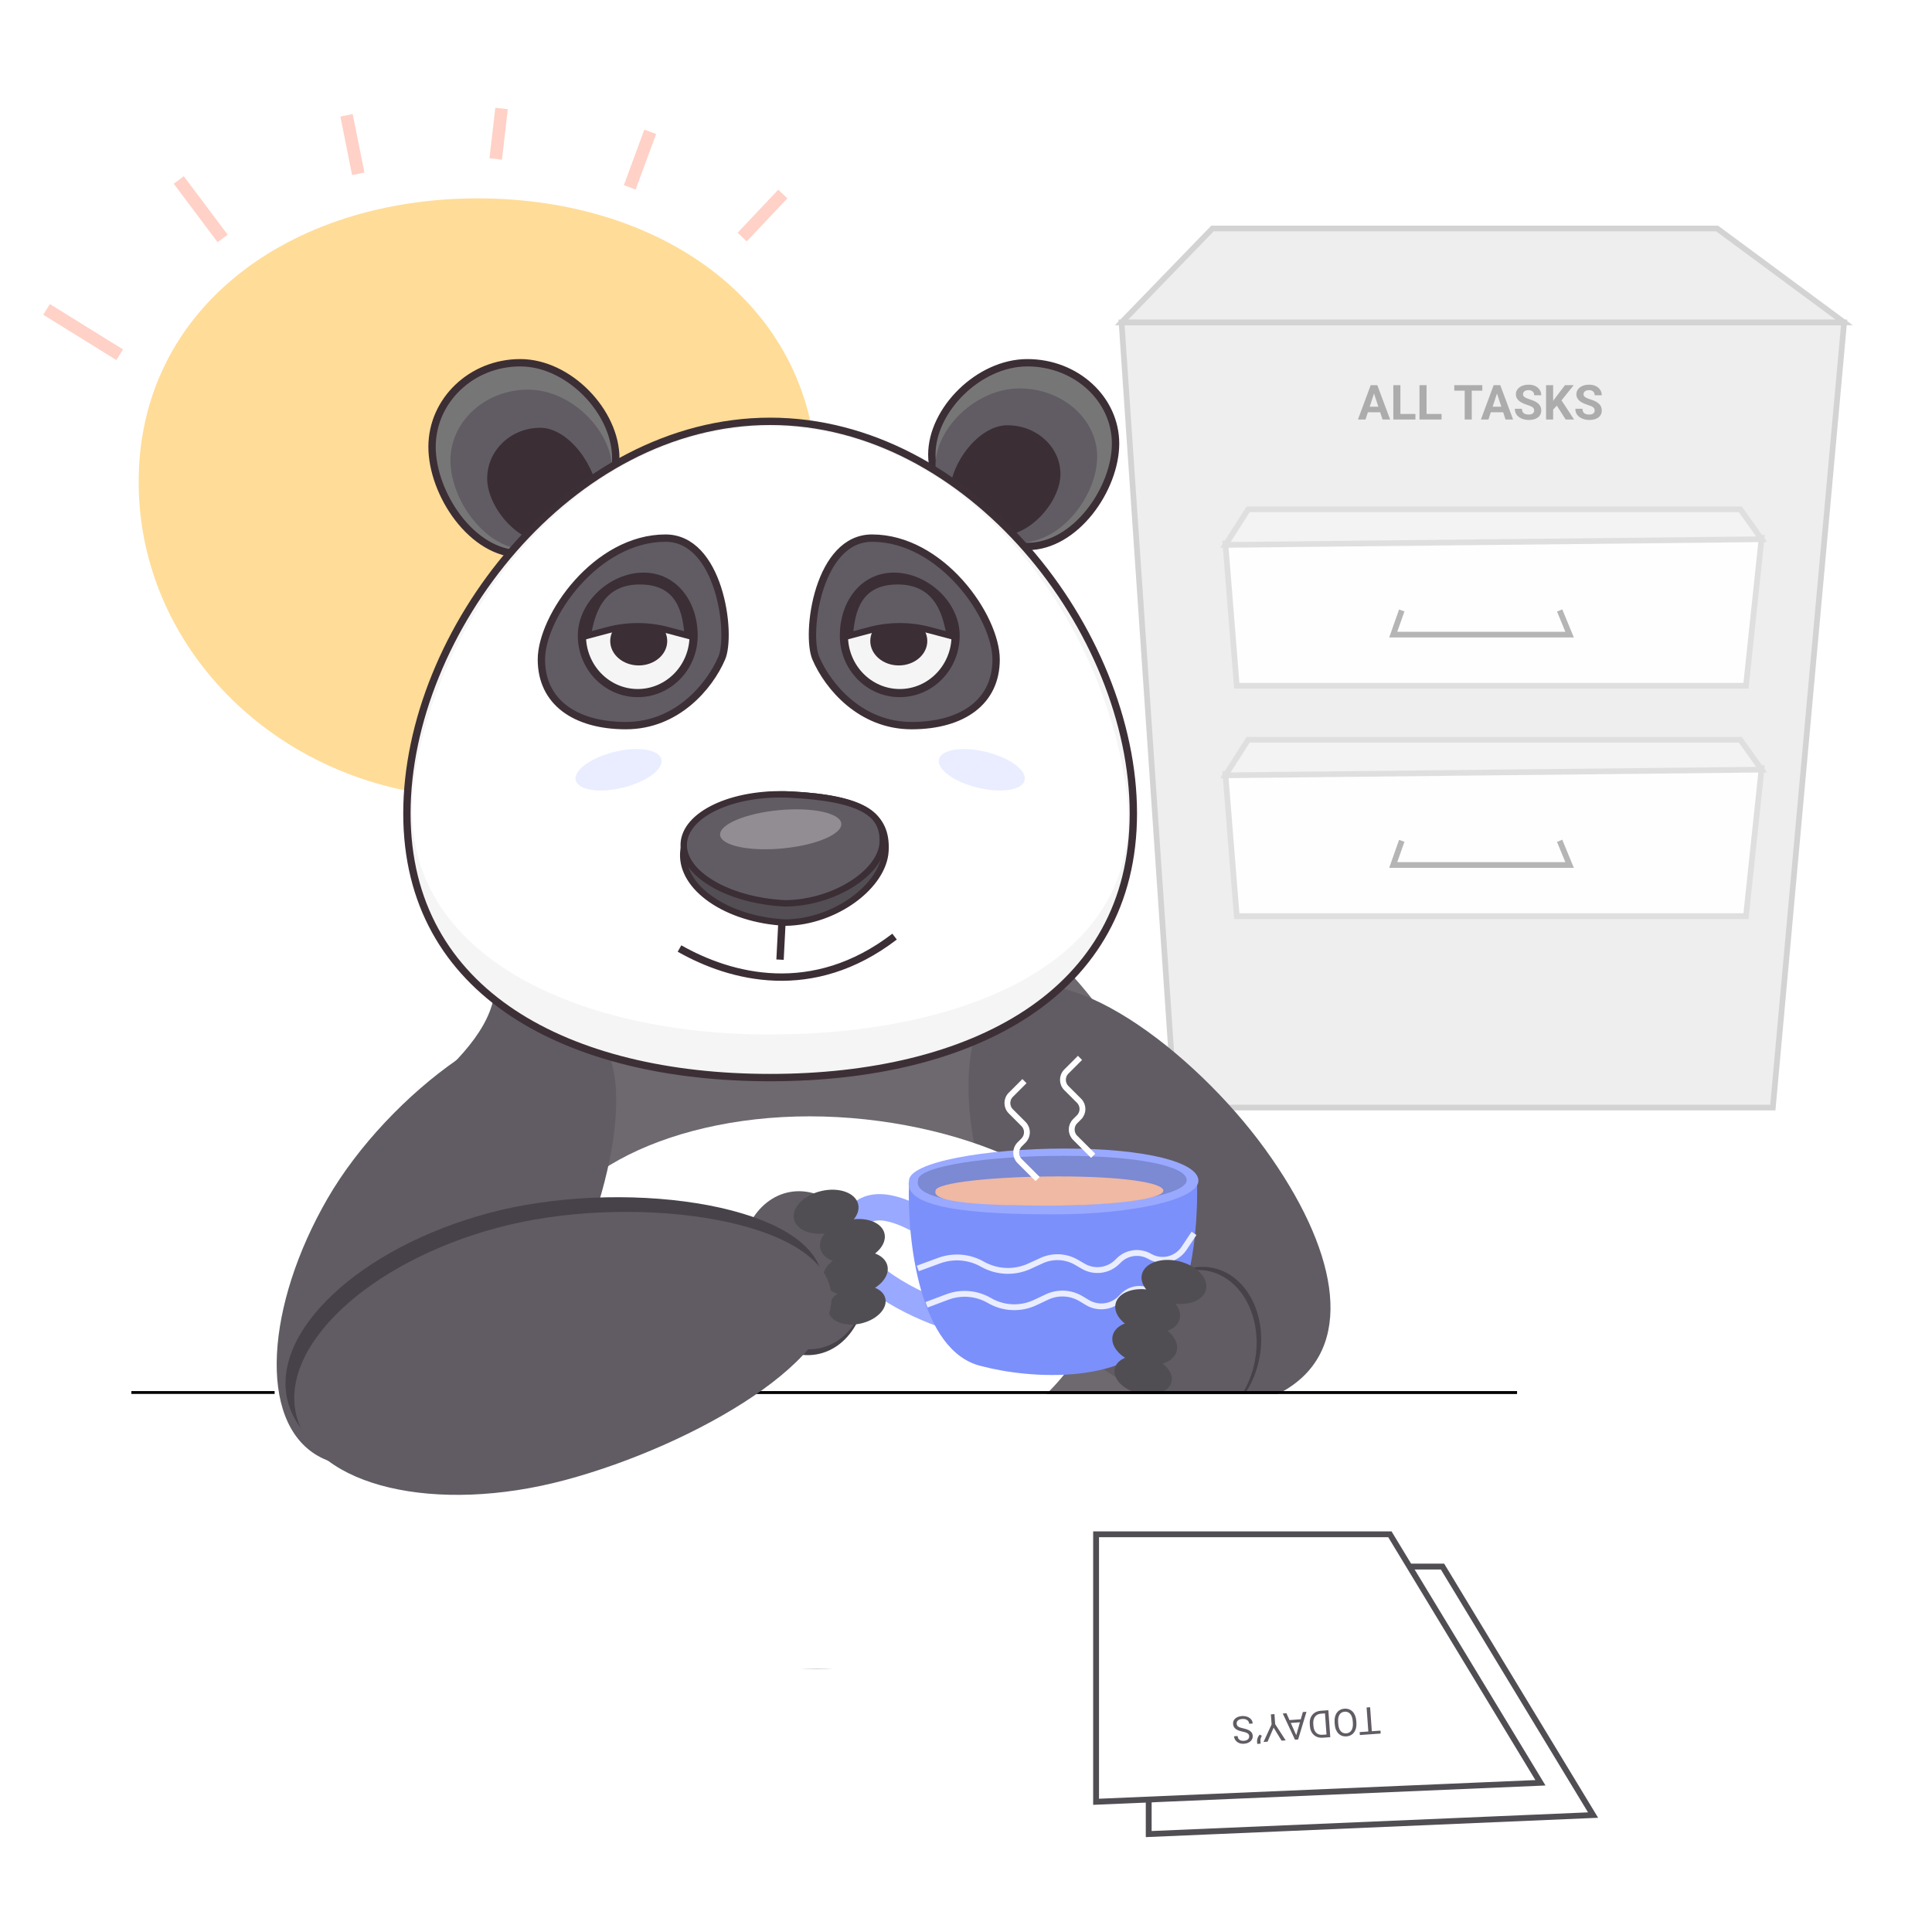
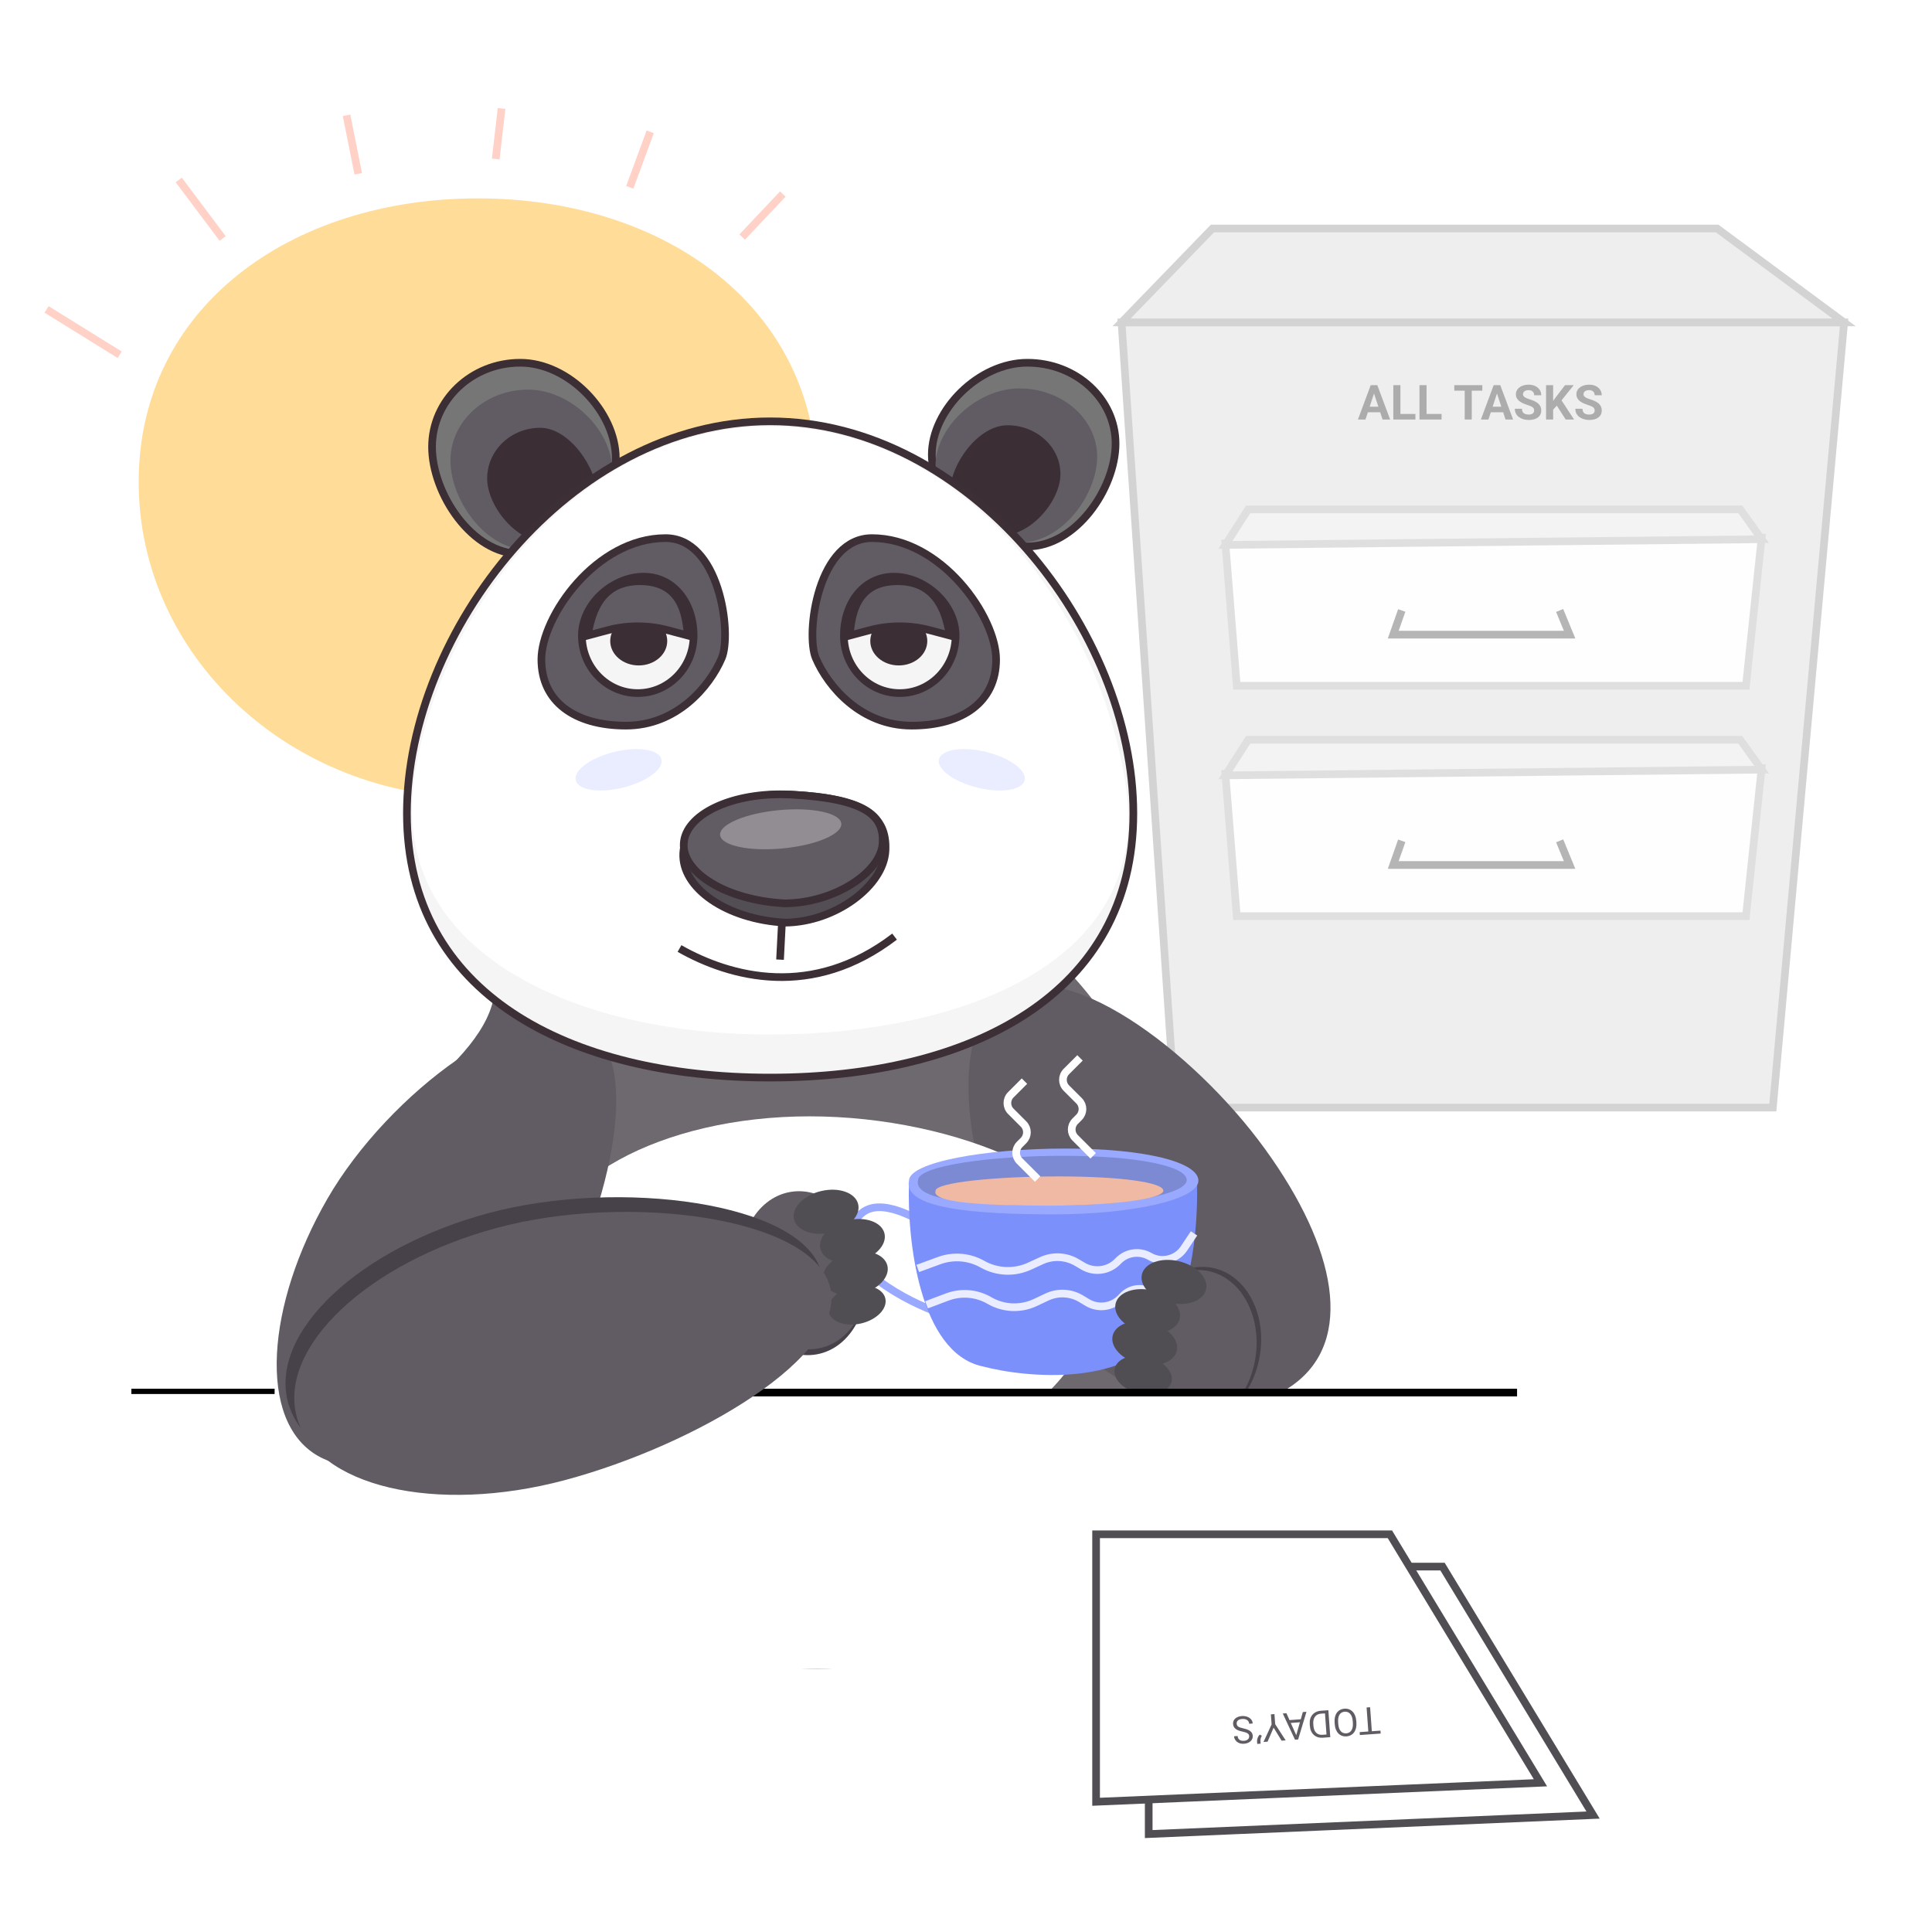
<svg xmlns="http://www.w3.org/2000/svg" width="252" height="252" viewBox="0 0 252 252" fill="none">
  <g clip-path="url(#clip0_906_4058)">
    <rect width="252" height="252" fill="white" />
    <g opacity="0.72">
-       <path d="M146.289 42.055L153.262 144.467H231.24L240.538 42.055H146.289Z" fill="#E7E7E7" stroke="#C2C2C2" stroke-width="0.742" />
+       <path d="M146.289 42.055L153.262 144.467H231.24L240.538 42.055H146.289Z" fill="#E7E7E7" stroke="#C2C2C2" strokeWidth="0.742" />
      <path d="M179.325 51.003L178.106 54.719H177.124L178.789 50.237H179.414L179.325 51.003ZM180.337 54.719L179.115 51.003L179.017 50.237H179.648L181.322 54.719H180.337ZM180.282 53.05V53.774H177.915V53.05H180.282ZM184.619 53.998V54.719H182.363V53.998H184.619ZM182.662 50.237V54.719H181.738V50.237H182.662ZM188.03 53.998V54.719H185.774V53.998H188.03ZM186.072 50.237V54.719H185.149V50.237H186.072ZM191.967 50.237V54.719H191.047V50.237H191.967ZM193.346 50.237V50.96H189.689V50.237H193.346ZM195.362 51.003L194.143 54.719H193.161L194.827 50.237H195.452L195.362 51.003ZM196.375 54.719L195.153 51.003L195.054 50.237H195.685L197.36 54.719H196.375ZM196.32 53.05V53.774H193.952V53.05H196.32ZM200.109 53.546C200.109 53.466 200.097 53.394 200.072 53.331C200.049 53.265 200.006 53.205 199.943 53.152C199.879 53.096 199.79 53.042 199.675 52.989C199.56 52.935 199.411 52.88 199.229 52.823C199.025 52.757 198.832 52.683 198.65 52.601C198.469 52.519 198.309 52.423 198.17 52.315C198.032 52.204 197.923 52.076 197.843 51.93C197.765 51.784 197.726 51.615 197.726 51.422C197.726 51.235 197.767 51.066 197.849 50.914C197.932 50.76 198.046 50.629 198.194 50.52C198.342 50.409 198.516 50.324 198.718 50.265C198.921 50.205 199.143 50.175 199.386 50.175C199.716 50.175 200.004 50.235 200.25 50.354C200.497 50.473 200.688 50.636 200.823 50.843C200.961 51.05 201.029 51.288 201.029 51.554H200.112C200.112 51.423 200.084 51.308 200.029 51.21C199.976 51.109 199.893 51.03 199.783 50.972C199.674 50.915 199.536 50.886 199.37 50.886C199.21 50.886 199.077 50.911 198.97 50.96C198.863 51.007 198.783 51.072 198.73 51.154C198.676 51.234 198.65 51.325 198.65 51.425C198.65 51.501 198.668 51.57 198.705 51.631C198.744 51.693 198.802 51.75 198.878 51.804C198.954 51.857 199.047 51.907 199.158 51.955C199.269 52.002 199.397 52.048 199.542 52.093C199.787 52.167 200.001 52.25 200.186 52.342C200.373 52.435 200.529 52.538 200.654 52.653C200.779 52.768 200.873 52.898 200.937 53.044C201.001 53.19 201.032 53.355 201.032 53.54C201.032 53.735 200.994 53.909 200.918 54.063C200.843 54.217 200.733 54.347 200.589 54.454C200.445 54.561 200.274 54.642 200.075 54.697C199.876 54.753 199.653 54.78 199.407 54.78C199.185 54.78 198.967 54.752 198.751 54.694C198.536 54.635 198.34 54.545 198.163 54.426C197.989 54.307 197.849 54.155 197.745 53.971C197.64 53.786 197.588 53.568 197.588 53.315H198.514C198.514 53.455 198.536 53.573 198.579 53.669C198.622 53.766 198.683 53.843 198.761 53.903C198.841 53.962 198.935 54.006 199.044 54.032C199.155 54.059 199.276 54.072 199.407 54.072C199.567 54.072 199.698 54.05 199.801 54.005C199.906 53.959 199.983 53.897 200.032 53.817C200.083 53.737 200.109 53.647 200.109 53.546ZM202.584 50.237V54.719H201.66V50.237H202.584ZM205.268 50.237L203.492 52.45L202.467 53.552L202.301 52.678L202.993 51.73L204.135 50.237H205.268ZM204.218 54.719L202.898 52.647L203.581 52.075L205.311 54.719H204.218ZM208.001 53.546C208.001 53.466 207.989 53.394 207.965 53.331C207.942 53.265 207.899 53.205 207.835 53.152C207.772 53.096 207.682 53.042 207.567 52.989C207.453 52.935 207.304 52.88 207.121 52.823C206.918 52.757 206.725 52.683 206.542 52.601C206.362 52.519 206.202 52.423 206.062 52.315C205.925 52.204 205.816 52.076 205.736 51.93C205.658 51.784 205.619 51.615 205.619 51.422C205.619 51.235 205.66 51.066 205.742 50.914C205.824 50.76 205.939 50.629 206.087 50.52C206.235 50.409 206.409 50.324 206.61 50.265C206.813 50.205 207.036 50.175 207.278 50.175C207.608 50.175 207.897 50.235 208.143 50.354C208.389 50.473 208.58 50.636 208.716 50.843C208.853 51.05 208.922 51.288 208.922 51.554H208.005C208.005 51.423 207.977 51.308 207.921 51.21C207.868 51.109 207.786 51.03 207.675 50.972C207.566 50.915 207.429 50.886 207.263 50.886C207.103 50.886 206.969 50.911 206.863 50.96C206.756 51.007 206.676 51.072 206.622 51.154C206.569 51.234 206.542 51.325 206.542 51.425C206.542 51.501 206.561 51.57 206.598 51.631C206.637 51.693 206.694 51.75 206.77 51.804C206.846 51.857 206.939 51.907 207.05 51.955C207.161 52.002 207.289 52.048 207.435 52.093C207.679 52.167 207.894 52.25 208.078 52.342C208.265 52.435 208.421 52.538 208.546 52.653C208.671 52.768 208.766 52.898 208.83 53.044C208.893 53.19 208.925 53.355 208.925 53.54C208.925 53.735 208.887 53.909 208.811 54.063C208.735 54.217 208.625 54.347 208.482 54.454C208.338 54.561 208.167 54.642 207.968 54.697C207.769 54.753 207.546 54.78 207.3 54.78C207.078 54.78 206.859 54.752 206.644 54.694C206.428 54.635 206.233 54.545 206.056 54.426C205.882 54.307 205.742 54.155 205.637 53.971C205.533 53.786 205.48 53.568 205.48 53.315H206.407C206.407 53.455 206.428 53.573 206.472 53.669C206.515 53.766 206.575 53.843 206.653 53.903C206.733 53.962 206.828 54.006 206.936 54.032C207.047 54.059 207.168 54.072 207.3 54.072C207.46 54.072 207.591 54.05 207.694 54.005C207.798 53.959 207.875 53.897 207.925 53.817C207.976 53.737 208.001 53.647 208.001 53.546Z" fill="#8C8C8C" />
-       <path d="M158.143 29.805L146.289 42.05H240.538L223.975 29.805H158.143Z" fill="#E7E7E7" stroke="#C2C2C2" stroke-width="0.742" />
-       <path d="M161.317 89.444L159.833 70.891L229.778 70.148L227.737 89.444H161.317Z" fill="#FDFDFD" stroke="#D3D3D3" stroke-width="0.742" />
-       <path d="M229.778 70.334L159.833 71.076L162.801 66.438H226.995L229.778 70.334Z" fill="#EEEEEE" stroke="#D3D3D3" stroke-width="0.742" />
-       <path d="M182.838 79.625L181.725 82.779H204.731L203.432 79.625" stroke="#989898" stroke-width="0.742" />
-       <path d="M161.317 119.498L159.833 100.945L229.778 100.203L227.737 119.498H161.317Z" fill="#FDFDFD" stroke="#D3D3D3" stroke-width="0.742" />
-       <path d="M229.778 100.388L159.833 101.13L162.801 96.492H226.995L229.778 100.388Z" fill="#EEEEEE" stroke="#D3D3D3" stroke-width="0.742" />
-       <path d="M182.838 109.672L181.725 112.826H204.731L203.432 109.672" stroke="#989898" stroke-width="0.742" />
+       <path d="M158.143 29.805L146.289 42.05H240.538L223.975 29.805H158.143Z" fill="#E7E7E7" stroke="#C2C2C2" strokeWidth="0.742" />
+       <path d="M161.317 89.444L159.833 70.891L229.778 70.148L227.737 89.444H161.317Z" fill="#FDFDFD" stroke="#D3D3D3" strokeWidth="0.742" />
+       <path d="M229.778 70.334L159.833 71.076L162.801 66.438H226.995L229.778 70.334Z" fill="#EEEEEE" stroke="#D3D3D3" strokeWidth="0.742" />
+       <path d="M182.838 79.625L181.725 82.779H204.731L203.432 79.625" stroke="#989898" strokeWidth="0.742" />
+       <path d="M161.317 119.498L159.833 100.945L229.778 100.203L227.737 119.498H161.317Z" fill="#FDFDFD" stroke="#D3D3D3" strokeWidth="0.742" />
+       <path d="M229.778 100.388L159.833 101.13L162.801 96.492H226.995L229.778 100.388Z" fill="#EEEEEE" stroke="#D3D3D3" strokeWidth="0.742" />
+       <path d="M182.838 109.672L181.725 112.826H204.731L203.432 109.672" stroke="#989898" strokeWidth="0.742" />
    </g>
-     <path d="M188.154 204.336H149.832V239.226L207.792 236.748L188.154 204.336Z" fill="white" stroke="#514E53" stroke-width="0.763" />
+     <path d="M188.154 204.336H149.832V239.226L207.792 236.748L188.154 204.336Z" fill="white" stroke="#514E53" strokeWidth="0.763" />
    <rect x="157.84" y="145.609" width="72.45" height="16.396" fill="white" />
    <path d="M106.553 62.862C106.553 85.607 86.749 104.044 62.321 104.044C37.892 104.044 18.088 85.607 18.088 62.862C18.088 40.118 37.892 25.875 62.321 25.875C86.749 25.875 106.553 40.118 106.553 62.862Z" fill="#FFDC98" />
-     <path d="M6.077 40.359L15.61 46.27" stroke="#FFD1C7" stroke-width="1.638" />
-     <line x1="23.319" y1="23.477" x2="29.039" y2="31.104" stroke="#FFD1C7" stroke-width="1.638" />
-     <line x1="45.202" y1="15.043" x2="46.727" y2="22.669" stroke="#FFD1C7" stroke-width="1.638" />
-     <line x1="65.422" y1="14.149" x2="64.659" y2="20.736" stroke="#FFD1C7" stroke-width="1.638" />
-     <line x1="82.143" y1="24.436" x2="84.812" y2="17.191" stroke="#FFD1C7" stroke-width="1.638" />
-     <line x1="96.806" y1="30.922" x2="102.106" y2="25.308" stroke="#FFD1C7" stroke-width="1.638" />
+     <path d="M6.077 40.359L15.61 46.27" stroke="#FFD1C7" strokeWidth="1.638" />
+     <line x1="23.319" y1="23.477" x2="29.039" y2="31.104" stroke="#FFD1C7" strokeWidth="1.638" />
+     <line x1="45.202" y1="15.043" x2="46.727" y2="22.669" stroke="#FFD1C7" strokeWidth="1.638" />
+     <line x1="65.422" y1="14.149" x2="64.659" y2="20.736" stroke="#FFD1C7" strokeWidth="1.638" />
+     <line x1="82.143" y1="24.436" x2="84.812" y2="17.191" stroke="#FFD1C7" strokeWidth="1.638" />
+     <line x1="96.806" y1="30.922" x2="102.106" y2="25.308" stroke="#FFD1C7" strokeWidth="1.638" />
    <ellipse cx="106.553" cy="164.867" rx="47.474" ry="52.812" fill="#6D696F" />
    <path d="M54.993 142.496C60.57 137.838 64.553 133.181 64.553 128.523C65.828 131.628 69.688 133.578 71.281 135.131L65.752 138.944L54.993 142.496Z" fill="#615C63" />
-     <line x1="17.135" y1="181.637" x2="35.819" y2="181.637" stroke="black" stroke-width="0.381" />
+     <line x1="17.135" y1="181.637" x2="35.819" y2="181.637" stroke="black" strokeWidth="0.381" />
    <path d="M165.008 149.879C174.367 162.798 176.674 174.832 168.685 180.62C160.696 186.407 145.437 183.756 136.078 170.837C126.719 157.918 122.564 135.738 130.553 129.951C138.541 124.164 155.648 136.96 165.008 149.879Z" fill="#615C63" />
    <path d="M144.684 164.866C144.684 175.501 132.101 192.511 113.226 189.27C93.851 189.27 70.519 175.501 70.519 164.866C70.519 154.231 86.225 145.609 105.6 145.609C124.974 145.609 144.684 154.231 144.684 164.866Z" fill="white" />
-     <path d="M119.899 159.143C117.582 157.929 112.533 155.516 111.097 160.422C109.662 165.328 118.274 169.748 122.759 171.345" stroke="#99A9FF" stroke-width="3.432" />
+     <path d="M119.899 159.143C117.582 157.929 112.533 155.516 111.097 160.422C109.662 165.328 118.274 169.748 122.759 171.345" stroke="#99A9FF" strokeWidth="3.432" />
    <path d="M128.097 178.209C119.861 176.378 118.31 161.558 118.564 154.377L156.124 153.805C156.429 164.481 153.836 170.964 152.501 172.87C147.468 180.954 134.135 179.798 128.097 178.209Z" fill="#7C90FB" />
-     <path d="M119.708 165.451L122.497 164.428C124.356 163.747 126.421 163.916 128.144 164.893V164.893C130.03 165.961 132.315 166.058 134.285 165.153L135.856 164.431C137.326 163.756 139.034 163.841 140.429 164.659L141.28 165.158C142.724 166.004 144.557 165.769 145.74 164.586L145.914 164.412C146.988 163.338 148.65 163.119 149.966 163.878V163.878C151.499 164.763 153.456 164.305 154.438 162.832L155.742 160.875" stroke="#E9EDFF" stroke-width="0.763" />
+     <path d="M119.708 165.451L122.497 164.428C124.356 163.747 126.421 163.916 128.144 164.893V164.893C130.03 165.961 132.315 166.058 134.285 165.153L135.856 164.431C137.326 163.756 139.034 163.841 140.429 164.659L141.28 165.158C142.724 166.004 144.557 165.769 145.74 164.586L145.914 164.412C146.988 163.338 148.65 163.119 149.966 163.878V163.878C151.499 164.763 153.456 164.305 154.438 162.832L155.742 160.875" stroke="#E9EDFF" strokeWidth="0.763" />
    <path d="M156.314 154.007C156.314 156.429 147.864 158.392 137.439 158.392C127.015 158.392 117.802 157.629 118.564 154.007C118.564 151.585 128.54 149.812 138.965 149.812C149.389 149.812 156.314 151.585 156.314 154.007Z" fill="#99A9FF" />
    <path d="M154.789 153.927C154.789 155.757 146.945 157.24 137.269 157.24C127.593 157.24 119.041 156.664 119.749 153.927C119.749 152.097 129.009 150.758 138.685 150.758C148.361 150.758 154.789 152.097 154.789 153.927Z" fill="#7C89D3" />
    <path d="M151.739 155.31C151.739 156.386 145.088 157.258 136.885 157.258C128.681 157.258 121.431 156.92 122.031 155.31C122.031 154.233 129.882 153.445 138.085 153.445C146.289 153.445 151.739 154.233 151.739 155.31Z" fill="#EFB9A3" />
-     <path d="M120.852 170.193L123.556 169.174C125.367 168.492 127.388 168.661 129.06 169.635V169.635C130.889 170.7 133.126 170.797 135.041 169.893L136.557 169.177C137.987 168.501 139.66 168.586 141.014 169.402L141.825 169.89C143.231 170.738 145.036 170.505 146.181 169.328L146.478 169.023C147.442 168.031 148.959 167.83 150.149 168.535V168.535C151.654 169.428 153.601 168.844 154.366 167.27L155.171 165.617" stroke="#E9EDFF" stroke-width="0.763" />
+     <path d="M120.852 170.193L123.556 169.174C125.367 168.492 127.388 168.661 129.06 169.635V169.635C130.889 170.7 133.126 170.797 135.041 169.893L136.557 169.177C137.987 168.501 139.66 168.586 141.014 169.402L141.825 169.89C143.231 170.738 145.036 170.505 146.181 169.328L146.478 169.023C147.442 168.031 148.959 167.83 150.149 168.535V168.535C151.654 169.428 153.601 168.844 154.366 167.27L155.171 165.617" stroke="#E9EDFF" strokeWidth="0.763" />
    <ellipse cx="104.688" cy="166.45" rx="8.235" ry="10.369" transform="rotate(-10.2919 104.688 166.45)" fill="#474249" />
    <ellipse cx="104.878" cy="165.684" rx="8.235" ry="10.369" transform="rotate(-10.2919 104.878 165.684)" fill="#615C63" />
    <ellipse cx="107.751" cy="158.056" rx="4.299" ry="2.778" transform="rotate(-13.2314 107.751 158.056)" fill="#514E53" />
    <ellipse cx="111.183" cy="161.876" rx="4.299" ry="2.778" transform="rotate(-13.2314 111.183 161.876)" fill="#514E53" />
    <ellipse cx="111.564" cy="166.079" rx="4.299" ry="2.778" transform="rotate(-13.2314 111.564 166.079)" fill="#514E53" />
    <ellipse cx="111.773" cy="170.225" rx="3.805" ry="2.459" transform="rotate(-13.2314 111.773 170.225)" fill="#514E53" />
    <ellipse rx="8.235" ry="10.369" transform="matrix(-0.98391 -0.178663 -0.178663 0.98391 156.191 175.551)" fill="#474249" />
    <ellipse rx="8.235" ry="10.369" transform="matrix(-0.98391 -0.178663 -0.178663 0.98391 155.593 175.958)" fill="#615C63" />
    <ellipse rx="4.299" ry="2.778" transform="matrix(-0.973454 -0.228884 -0.228884 0.973454 153.127 167.212)" fill="#514E53" />
    <ellipse rx="4.299" ry="2.778" transform="matrix(-0.973454 -0.228884 -0.228884 0.973454 149.696 171.025)" fill="#514E53" />
    <ellipse rx="4.299" ry="2.778" transform="matrix(-0.973454 -0.228884 -0.228884 0.973454 149.314 175.204)" fill="#514E53" />
    <ellipse rx="3.805" ry="2.459" transform="matrix(-0.973454 -0.228884 -0.228884 0.973454 149.105 179.366)" fill="#514E53" />
    <rect x="14.847" y="181.828" width="165.109" height="35.843" fill="white" />
-     <line x1="97.592" y1="181.637" x2="197.878" y2="181.637" stroke="black" stroke-width="0.381" />
-     <path d="M181.29 200.125H142.968V235.015L200.928 232.537L181.29 200.125Z" fill="white" stroke="#514E53" stroke-width="0.763" />
-     <path d="M133.626 141.016L131.845 142.797C131.249 143.393 131.249 144.358 131.845 144.954L133.501 146.61C134.097 147.206 134.097 148.171 133.501 148.767L132.989 149.279C132.393 149.875 132.393 150.841 132.989 151.436L135.342 153.79" stroke="white" stroke-width="0.763" />
-     <path d="M140.871 137.984L139.09 139.766C138.494 140.361 138.494 141.327 139.09 141.923L140.746 143.579C141.342 144.174 141.342 145.14 140.746 145.736L140.234 146.248C139.638 146.844 139.638 147.809 140.234 148.405L142.587 150.758" stroke="white" stroke-width="0.763" />
+     <line x1="97.592" y1="181.637" x2="197.878" y2="181.637" stroke="black" strokeWidth="0.381" />
+     <path d="M181.29 200.125H142.968V235.015L200.928 232.537L181.29 200.125Z" fill="white" stroke="#514E53" strokeWidth="0.763" />
+     <path d="M133.626 141.016L131.845 142.797C131.249 143.393 131.249 144.358 131.845 144.954L133.501 146.61C134.097 147.206 134.097 148.171 133.501 148.767L132.989 149.279C132.393 149.875 132.393 150.841 132.989 151.436L135.342 153.79" stroke="white" strokeWidth="0.763" />
+     <path d="M140.871 137.984L139.09 139.766C138.494 140.361 138.494 141.327 139.09 141.923L140.746 143.579C141.342 144.174 141.342 145.14 140.746 145.736L140.234 146.248C139.638 146.844 139.638 147.809 140.234 148.405L142.587 150.758" stroke="white" strokeWidth="0.763" />
    <path d="M178.503 226.229L178.251 222.714L178.709 222.681L178.962 226.196L178.503 226.229ZM177.373 226.31L177.346 225.928L180.062 225.733L180.089 226.115L177.373 226.31ZM174.095 224.89L174.079 224.668C174.06 224.404 174.076 224.165 174.127 223.951C174.178 223.738 174.26 223.553 174.373 223.397C174.487 223.242 174.628 223.12 174.796 223.03C174.963 222.94 175.153 222.888 175.367 222.872C175.575 222.857 175.768 222.882 175.947 222.947C176.125 223.012 176.283 223.113 176.421 223.25C176.557 223.388 176.667 223.559 176.751 223.763C176.835 223.967 176.887 224.201 176.906 224.465L176.922 224.687C176.941 224.951 176.924 225.19 176.871 225.402C176.817 225.616 176.733 225.801 176.617 225.957C176.503 226.114 176.362 226.237 176.195 226.327C176.027 226.416 175.839 226.469 175.631 226.484C175.417 226.499 175.221 226.474 175.044 226.409C174.864 226.345 174.707 226.243 174.573 226.103C174.437 225.966 174.328 225.795 174.247 225.591C174.164 225.388 174.114 225.154 174.095 224.89ZM174.54 224.635L174.556 224.862C174.571 225.071 174.606 225.255 174.661 225.413C174.715 225.571 174.786 225.701 174.876 225.805C174.966 225.909 175.073 225.984 175.196 226.032C175.318 226.08 175.453 226.098 175.603 226.088C175.748 226.077 175.877 226.04 175.99 225.975C176.102 225.91 176.196 225.82 176.272 225.705C176.346 225.589 176.4 225.45 176.433 225.285C176.467 225.121 176.476 224.935 176.461 224.725L176.445 224.498C176.43 224.288 176.394 224.102 176.337 223.943C176.28 223.785 176.206 223.654 176.114 223.549C176.021 223.446 175.915 223.37 175.795 223.322C175.673 223.274 175.54 223.255 175.395 223.266C175.244 223.277 175.112 223.315 174.998 223.379C174.885 223.444 174.792 223.534 174.719 223.649C174.645 223.766 174.593 223.907 174.562 224.071C174.532 224.236 174.525 224.424 174.54 224.635ZM172.312 223.14L173.046 223.088L173.068 223.467L172.339 223.519C172.088 223.537 171.882 223.605 171.722 223.721C171.563 223.84 171.448 223.997 171.378 224.193C171.306 224.39 171.28 224.617 171.298 224.873L171.313 225.088C171.328 225.289 171.365 225.466 171.424 225.619C171.484 225.773 171.564 225.901 171.665 226.002C171.767 226.104 171.887 226.179 172.026 226.226C172.164 226.273 172.319 226.29 172.493 226.277L173.285 226.22L173.313 226.602L172.521 226.659C172.291 226.675 172.078 226.652 171.882 226.588C171.687 226.526 171.516 226.427 171.368 226.292C171.22 226.159 171.101 225.993 171.012 225.794C170.924 225.596 170.87 225.371 170.852 225.116L170.837 224.906C170.819 224.652 170.839 224.42 170.898 224.21C170.958 224.002 171.053 223.821 171.182 223.668C171.31 223.515 171.47 223.393 171.661 223.301C171.85 223.212 172.067 223.158 172.312 223.14ZM173.049 226.621L172.797 223.106L173.263 223.072L173.515 226.587L173.049 226.621ZM169 226.599L169.934 223.311L170.409 223.277L169.322 226.888L169.015 226.91L169 226.599ZM167.795 223.465L169.191 226.585L169.22 226.896L168.914 226.918L167.317 223.499L167.795 223.465ZM167.948 224.762L167.921 224.38L169.896 224.239L169.923 224.62L167.948 224.762ZM167.164 227.044L166.124 225.344L165.336 227.175L164.807 227.213L165.861 224.924L165.767 223.611L166.233 223.577L166.327 224.891L167.697 227.005L167.164 227.044ZM163.986 227.466L163.964 227.157C163.957 227.06 163.966 226.957 163.992 226.847C164.017 226.738 164.057 226.632 164.113 226.527C164.168 226.425 164.238 226.333 164.321 226.253L164.589 226.411C164.521 226.522 164.472 226.635 164.441 226.749C164.409 226.864 164.398 226.987 164.407 227.118L164.43 227.434L163.986 227.466ZM161.304 224.824C161.31 224.906 161.328 224.978 161.358 225.039C161.387 225.102 161.434 225.156 161.501 225.203C161.566 225.25 161.655 225.293 161.767 225.332C161.879 225.371 162.019 225.409 162.188 225.445C162.366 225.484 162.527 225.53 162.671 225.583C162.816 225.637 162.941 225.702 163.047 225.777C163.152 225.851 163.236 225.94 163.296 226.043C163.357 226.145 163.392 226.265 163.402 226.401C163.412 226.538 163.393 226.667 163.345 226.786C163.297 226.906 163.224 227.013 163.125 227.106C163.025 227.2 162.904 227.277 162.761 227.336C162.618 227.394 162.456 227.43 162.276 227.443C162.012 227.462 161.784 227.428 161.594 227.339C161.401 227.253 161.251 227.132 161.143 226.976C161.035 226.822 160.974 226.653 160.961 226.47L161.425 226.437C161.434 226.569 161.471 226.683 161.534 226.781C161.598 226.88 161.689 226.954 161.807 227.004C161.926 227.055 162.073 227.074 162.248 227.062C162.414 227.05 162.549 227.015 162.653 226.958C162.758 226.9 162.833 226.826 162.88 226.737C162.926 226.648 162.944 226.549 162.937 226.44C162.931 226.366 162.911 226.299 162.876 226.24C162.84 226.183 162.787 226.131 162.717 226.084C162.646 226.038 162.557 225.996 162.451 225.96C162.343 225.924 162.215 225.891 162.068 225.861C161.864 225.819 161.687 225.769 161.537 225.71C161.388 225.652 161.263 225.582 161.163 225.502C161.062 225.423 160.985 225.331 160.932 225.225C160.878 225.12 160.846 225 160.836 224.863C160.825 224.72 160.845 224.588 160.895 224.468C160.944 224.348 161.02 224.243 161.122 224.153C161.224 224.063 161.349 223.99 161.497 223.934C161.644 223.88 161.809 223.846 161.995 223.833C162.157 223.821 162.319 223.833 162.48 223.866C162.639 223.9 162.787 223.957 162.922 224.038C163.055 224.119 163.166 224.223 163.252 224.349C163.338 224.478 163.386 224.629 163.399 224.805L162.936 224.838C162.927 224.717 162.896 224.615 162.843 224.532C162.79 224.45 162.722 224.384 162.637 224.333C162.551 224.283 162.455 224.247 162.35 224.227C162.244 224.209 162.134 224.204 162.022 224.212C161.859 224.224 161.723 224.256 161.614 224.309C161.504 224.363 161.424 224.433 161.372 224.521C161.318 224.609 161.296 224.71 161.304 224.824Z" fill="#615C63" />
    <path d="M71.218 172.817C63.242 186.633 49.303 194.421 41.43 189.876C33.557 185.33 34.731 170.172 42.707 156.357C50.684 142.541 68.583 129.32 76.456 133.866C84.329 138.411 79.195 159.002 71.218 172.817Z" fill="#615C63" />
    <path d="M72.58 191.134C55.674 195.664 39.995 191.968 37.56 182.879C35.124 173.791 46.855 162.751 63.761 158.221C80.666 153.691 104.665 156.787 107.101 165.876C109.536 174.964 89.485 186.604 72.58 191.134Z" fill="#474249" />
    <path d="M73.724 193.048C56.818 197.578 41.139 193.882 38.704 184.793C36.268 175.705 47.999 164.665 64.904 160.135C81.81 155.605 105.809 158.701 108.245 167.79C110.68 176.878 90.629 188.518 73.724 193.048Z" fill="#615C63" />
-     <path d="M145.508 57.86C145.508 60.778 144.215 64.15 142.103 66.794C139.989 69.439 137.118 71.281 134.004 71.281C130.846 71.281 127.726 69.757 125.387 67.47C123.045 65.181 121.542 62.182 121.542 59.298C121.542 56.414 123.045 53.416 125.387 51.127C127.726 48.84 130.846 47.315 134.004 47.315C140.396 47.315 145.508 52.073 145.508 57.86Z" fill="#777677" stroke="#3B2E35" stroke-width="0.959" />
+     <path d="M145.508 57.86C145.508 60.778 144.215 64.15 142.103 66.794C139.989 69.439 137.118 71.281 134.004 71.281C130.846 71.281 127.726 69.757 125.387 67.47C123.045 65.181 121.542 62.182 121.542 59.298C121.542 56.414 123.045 53.416 125.387 51.127C127.726 48.84 130.846 47.315 134.004 47.315C140.396 47.315 145.508 52.073 145.508 57.86Z" fill="#777677" stroke="#3B2E35" strokeWidth="0.959" />
    <path d="M143.111 59.568C143.111 64.486 138.571 70.795 132.972 70.795C127.372 70.795 122.021 65.647 122.021 60.73C122.021 55.812 127.372 50.664 132.972 50.664C138.571 50.664 143.111 54.651 143.111 59.568Z" fill="#615C63" />
    <path d="M138.318 61.829C138.318 65.341 134.467 69.848 130.649 69.848C126.831 69.848 123.938 67.609 123.938 64.096C123.938 60.584 127.587 55.469 131.405 55.469C135.223 55.469 138.318 58.316 138.318 61.829Z" fill="#3B2E35" />
-     <path d="M56.355 58.284C56.355 61.324 57.651 64.832 59.765 67.58C61.882 70.331 64.752 72.24 67.859 72.24C71.01 72.24 74.129 70.66 76.469 68.283C78.811 65.905 80.321 62.785 80.321 59.777C80.321 56.77 78.811 53.65 76.469 51.272C74.129 48.895 71.01 47.315 67.859 47.315C61.484 47.315 56.355 52.247 56.355 58.284Z" fill="#777677" stroke="#3B2E35" stroke-width="0.959" />
+     <path d="M56.355 58.284C56.355 61.324 57.651 64.832 59.765 67.58C61.882 70.331 64.752 72.24 67.859 72.24C71.01 72.24 74.129 70.66 76.469 68.283C78.811 65.905 80.321 62.785 80.321 59.777C80.321 56.77 78.811 53.65 76.469 51.272C74.129 48.895 71.01 47.315 67.859 47.315C61.484 47.315 56.355 52.247 56.355 58.284Z" fill="#777677" stroke="#3B2E35" strokeWidth="0.959" />
    <path d="M58.752 60.067C58.752 65.174 63.291 71.726 68.891 71.726C74.491 71.726 79.841 66.38 79.841 61.273C79.841 56.166 74.491 50.82 68.891 50.82C63.291 50.82 58.752 54.96 58.752 60.067Z" fill="#615C63" />
    <path d="M63.545 62.402C63.545 66.049 67.396 70.729 71.214 70.729C75.032 70.729 77.924 68.404 77.924 64.756C77.924 61.109 74.276 55.797 70.458 55.797C66.64 55.797 63.545 58.754 63.545 62.402Z" fill="#3B2E35" />
-     <path d="M147.828 106.099C147.828 117.881 142.558 126.469 134.025 132.131C125.47 137.807 113.61 140.555 100.452 140.555C87.294 140.555 75.434 137.807 66.879 132.131C58.346 126.469 53.076 117.881 53.076 106.099C53.076 94.281 58.378 81.484 66.975 71.639C75.569 61.797 87.41 54.956 100.452 54.956C113.494 54.956 125.335 61.797 133.929 71.639C142.526 81.484 147.828 94.281 147.828 106.099Z" fill="#F5F5F5" stroke="#3C3036" stroke-width="0.959" />
+     <path d="M147.828 106.099C147.828 117.881 142.558 126.469 134.025 132.131C125.47 137.807 113.61 140.555 100.452 140.555C87.294 140.555 75.434 137.807 66.879 132.131C58.346 126.469 53.076 117.881 53.076 106.099C53.076 94.281 58.378 81.484 66.975 71.639C75.569 61.797 87.41 54.956 100.452 54.956C113.494 54.956 125.335 61.797 133.929 71.639C142.526 81.484 147.828 94.281 147.828 106.099Z" fill="#F5F5F5" stroke="#3C3036" strokeWidth="0.959" />
    <path d="M146.9 102.926C149.943 125.181 126.078 134.938 100.392 134.938C74.706 134.938 51.71 124.138 53.884 102.926C56.057 81.715 74.706 55.625 100.392 55.625C126.078 55.625 143.858 80.671 146.9 102.926Z" fill="white" />
    <ellipse cx="80.683" cy="100.408" rx="5.752" ry="2.397" transform="rotate(-13.8019 80.6825 100.408)" fill="#E9EDFF" />
    <ellipse rx="5.752" ry="2.397" transform="matrix(-0.971127 -0.238565 -0.238565 0.971127 128.061 100.408)" fill="#E9EDFF" />
-     <path d="M115.496 110.971C115.38 113.216 113.796 115.537 111.349 117.326C108.917 119.105 105.7 120.304 102.451 120.343C98.603 120.144 95.189 119.001 92.779 117.336C90.36 115.665 89.008 113.514 89.121 111.292C89.236 109.07 90.801 107.069 93.379 105.654C95.949 104.243 99.467 103.455 103.32 103.653C108.106 103.898 111.216 104.625 113.093 105.835C114.02 106.433 114.642 107.146 115.023 107.981C115.405 108.82 115.555 109.808 115.496 110.971Z" fill="#524E54" stroke="#3B2E35" stroke-width="0.836" />
-     <path d="M115.13 109.936C115.034 111.81 113.522 113.774 111.119 115.297C108.737 116.805 105.573 117.816 102.362 117.828C98.565 117.632 95.19 116.627 92.804 115.182C90.399 113.726 89.091 111.887 89.186 110.04C89.28 108.193 90.77 106.498 93.311 105.295C95.835 104.101 99.299 103.446 103.101 103.641C107.817 103.883 110.892 104.528 112.753 105.581C113.673 106.101 114.283 106.715 114.655 107.419C115.028 108.125 115.181 108.955 115.13 109.936Z" fill="#615C63" stroke="#3B2E35" stroke-width="0.836" />
+     <path d="M115.496 110.971C115.38 113.216 113.796 115.537 111.349 117.326C108.917 119.105 105.7 120.304 102.451 120.343C98.603 120.144 95.189 119.001 92.779 117.336C90.36 115.665 89.008 113.514 89.121 111.292C89.236 109.07 90.801 107.069 93.379 105.654C95.949 104.243 99.467 103.455 103.32 103.653C108.106 103.898 111.216 104.625 113.093 105.835C114.02 106.433 114.642 107.146 115.023 107.981C115.405 108.82 115.555 109.808 115.496 110.971Z" fill="#524E54" stroke="#3B2E35" strokeWidth="0.836" />
+     <path d="M115.13 109.936C115.034 111.81 113.522 113.774 111.119 115.297C108.737 116.805 105.573 117.816 102.362 117.828C98.565 117.632 95.19 116.627 92.804 115.182C90.399 113.726 89.091 111.887 89.186 110.04C89.28 108.193 90.77 106.498 93.311 105.295C95.835 104.101 99.299 103.446 103.101 103.641C107.817 103.883 110.892 104.528 112.753 105.581C113.673 106.101 114.283 106.715 114.655 107.419C115.028 108.125 115.181 108.955 115.13 109.936Z" fill="#615C63" stroke="#3B2E35" strokeWidth="0.836" />
    <ellipse cx="101.832" cy="108.17" rx="7.939" ry="2.507" transform="rotate(-5.40218 101.832 108.17)" fill="#918D92" />
-     <line x1="101.99" y1="120.384" x2="101.744" y2="125.171" stroke="#3B2E35" stroke-width="0.959" />
-     <path d="M88.631 123.719C95.304 127.505 105.981 130.365 116.683 122.168" stroke="#3B2E35" stroke-width="0.959" />
-     <line x1="75.095" y1="79.45" x2="87.678" y2="79.45" stroke="#3B2E35" stroke-width="0.381" />
-     <path d="M70.617 86.02C70.617 88.79 71.709 90.923 73.6 92.377C75.507 93.842 78.269 94.647 81.641 94.647C88.255 94.647 92.539 89.572 94.142 85.831C94.458 85.093 94.628 83.741 94.557 82.076C94.487 80.43 94.184 78.539 93.609 76.754C92.442 73.138 90.247 70.19 86.808 70.19C82.32 70.19 78.272 72.713 75.327 76.001C72.372 79.3 70.617 83.268 70.617 86.02Z" fill="#615C63" stroke="#3C3036" stroke-width="0.959" />
-     <path d="M75.9 82.906C75.9 87.06 79.175 90.403 83.186 90.403C87.197 90.403 90.472 87.06 90.472 82.906C90.472 78.66 87.876 75.219 83.949 75.219C81.942 75.219 79.922 76.102 78.403 77.522C76.884 78.942 75.9 80.863 75.9 82.906Z" fill="#F5F5F5" stroke="#3B2E35" stroke-width="1.062" />
+     <line x1="101.99" y1="120.384" x2="101.744" y2="125.171" stroke="#3B2E35" strokeWidth="0.959" />
+     <path d="M88.631 123.719C95.304 127.505 105.981 130.365 116.683 122.168" stroke="#3B2E35" strokeWidth="0.959" />
+     <line x1="75.095" y1="79.45" x2="87.678" y2="79.45" stroke="#3B2E35" strokeWidth="0.381" />
+     <path d="M70.617 86.02C70.617 88.79 71.709 90.923 73.6 92.377C75.507 93.842 78.269 94.647 81.641 94.647C88.255 94.647 92.539 89.572 94.142 85.831C94.458 85.093 94.628 83.741 94.557 82.076C94.487 80.43 94.184 78.539 93.609 76.754C92.442 73.138 90.247 70.19 86.808 70.19C82.32 70.19 78.272 72.713 75.327 76.001C72.372 79.3 70.617 83.268 70.617 86.02Z" fill="#615C63" stroke="#3C3036" strokeWidth="0.959" />
+     <path d="M75.9 82.906C75.9 87.06 79.175 90.403 83.186 90.403C87.197 90.403 90.472 87.06 90.472 82.906C90.472 78.66 87.876 75.219 83.949 75.219C81.942 75.219 79.922 76.102 78.403 77.522C76.884 78.942 75.9 80.863 75.9 82.906Z" fill="#F5F5F5" stroke="#3B2E35" strokeWidth="1.062" />
    <ellipse rx="3.718" ry="3.187" transform="matrix(-1 0 0 1 83.3122 83.6087)" fill="#3B2E35" />
-     <path d="M83.949 75.825C77.771 75.522 77.073 80.918 76.637 82.899L79.278 82.198C81.839 81.52 84.533 81.52 87.094 82.198L89.735 82.899C89.473 81.098 89.391 76.092 83.949 75.825Z" fill="#615C63" stroke="#3B2E35" stroke-width="0.845" />
-     <path d="M129.928 86.02C129.928 88.79 128.836 90.923 126.945 92.377C125.038 93.842 122.276 94.647 118.904 94.647C112.289 94.647 108.006 89.572 106.403 85.831C106.087 85.093 105.917 83.741 105.988 82.076C106.058 80.43 106.361 78.539 106.936 76.754C108.103 73.138 110.298 70.19 113.737 70.19C118.225 70.19 122.273 72.713 125.218 76.001C128.173 79.3 129.928 83.268 129.928 86.02Z" fill="#615C63" stroke="#3C3036" stroke-width="0.959" />
-     <path d="M124.645 82.906C124.645 87.06 121.37 90.403 117.359 90.403C113.348 90.403 110.073 87.06 110.073 82.906C110.073 78.66 112.669 75.219 116.596 75.219C118.603 75.219 120.622 76.102 122.142 77.522C123.661 78.942 124.645 80.863 124.645 82.906Z" fill="#F5F5F5" stroke="#3B2E35" stroke-width="1.062" />
+     <path d="M83.949 75.825C77.771 75.522 77.073 80.918 76.637 82.899L79.278 82.198C81.839 81.52 84.533 81.52 87.094 82.198L89.735 82.899C89.473 81.098 89.391 76.092 83.949 75.825Z" fill="#615C63" stroke="#3B2E35" strokeWidth="0.845" />
+     <path d="M129.928 86.02C129.928 88.79 128.836 90.923 126.945 92.377C125.038 93.842 122.276 94.647 118.904 94.647C112.289 94.647 108.006 89.572 106.403 85.831C106.087 85.093 105.917 83.741 105.988 82.076C106.058 80.43 106.361 78.539 106.936 76.754C108.103 73.138 110.298 70.19 113.737 70.19C118.225 70.19 122.273 72.713 125.218 76.001C128.173 79.3 129.928 83.268 129.928 86.02Z" fill="#615C63" stroke="#3C3036" strokeWidth="0.959" />
+     <path d="M124.645 82.906C124.645 87.06 121.37 90.403 117.359 90.403C113.348 90.403 110.073 87.06 110.073 82.906C110.073 78.66 112.669 75.219 116.596 75.219C118.603 75.219 120.622 76.102 122.142 77.522C123.661 78.942 124.645 80.863 124.645 82.906Z" fill="#F5F5F5" stroke="#3B2E35" strokeWidth="1.062" />
    <ellipse cx="117.233" cy="83.609" rx="3.718" ry="3.187" fill="#3B2E35" />
-     <path d="M116.596 75.825C122.774 75.522 123.472 80.918 123.908 82.899L121.267 82.198C118.706 81.52 116.012 81.52 113.451 82.198L110.81 82.899C111.072 81.098 111.154 76.092 116.596 75.825Z" fill="#615C63" stroke="#3B2E35" stroke-width="0.845" />
+     <path d="M116.596 75.825C122.774 75.522 123.472 80.918 123.908 82.899L121.267 82.198C118.706 81.52 116.012 81.52 113.451 82.198L110.81 82.899C111.072 81.098 111.154 76.092 116.596 75.825Z" fill="#615C63" stroke="#3B2E35" strokeWidth="0.845" />
  </g>
  <defs>
    <clipPath id="clip0_906_4058">
      <rect width="252" height="252" fill="white" />
    </clipPath>
  </defs>
</svg>
